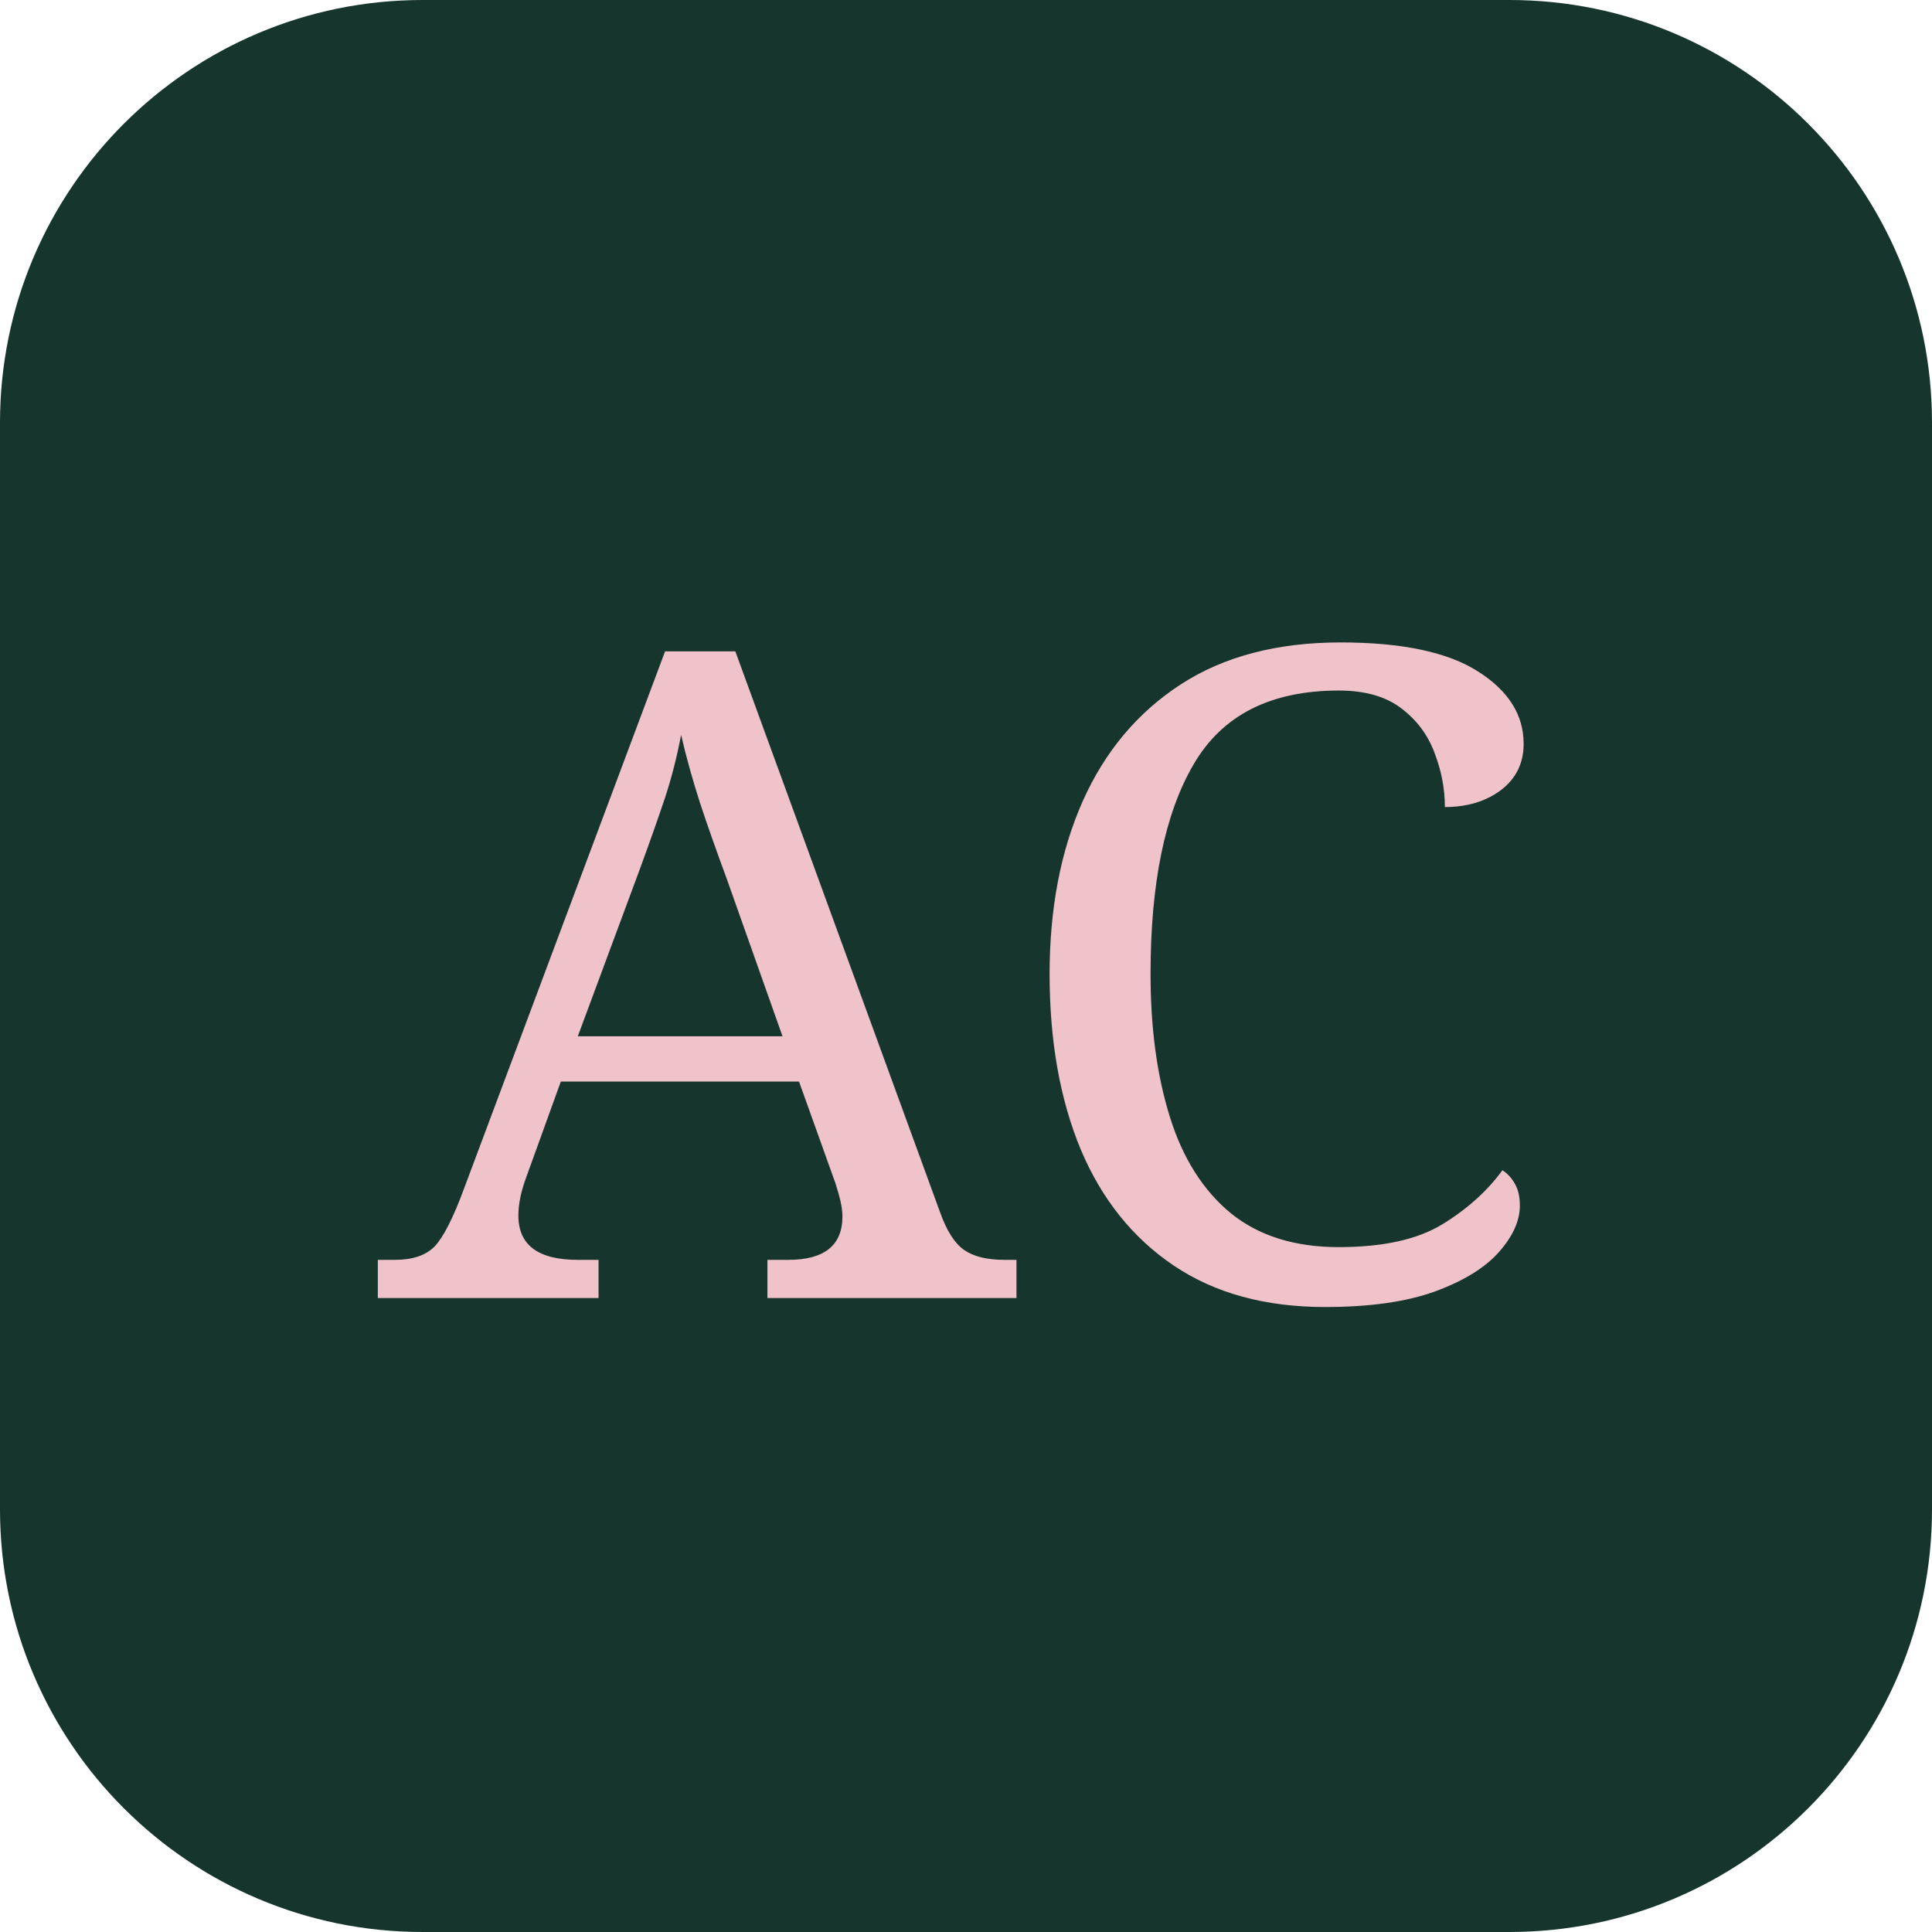
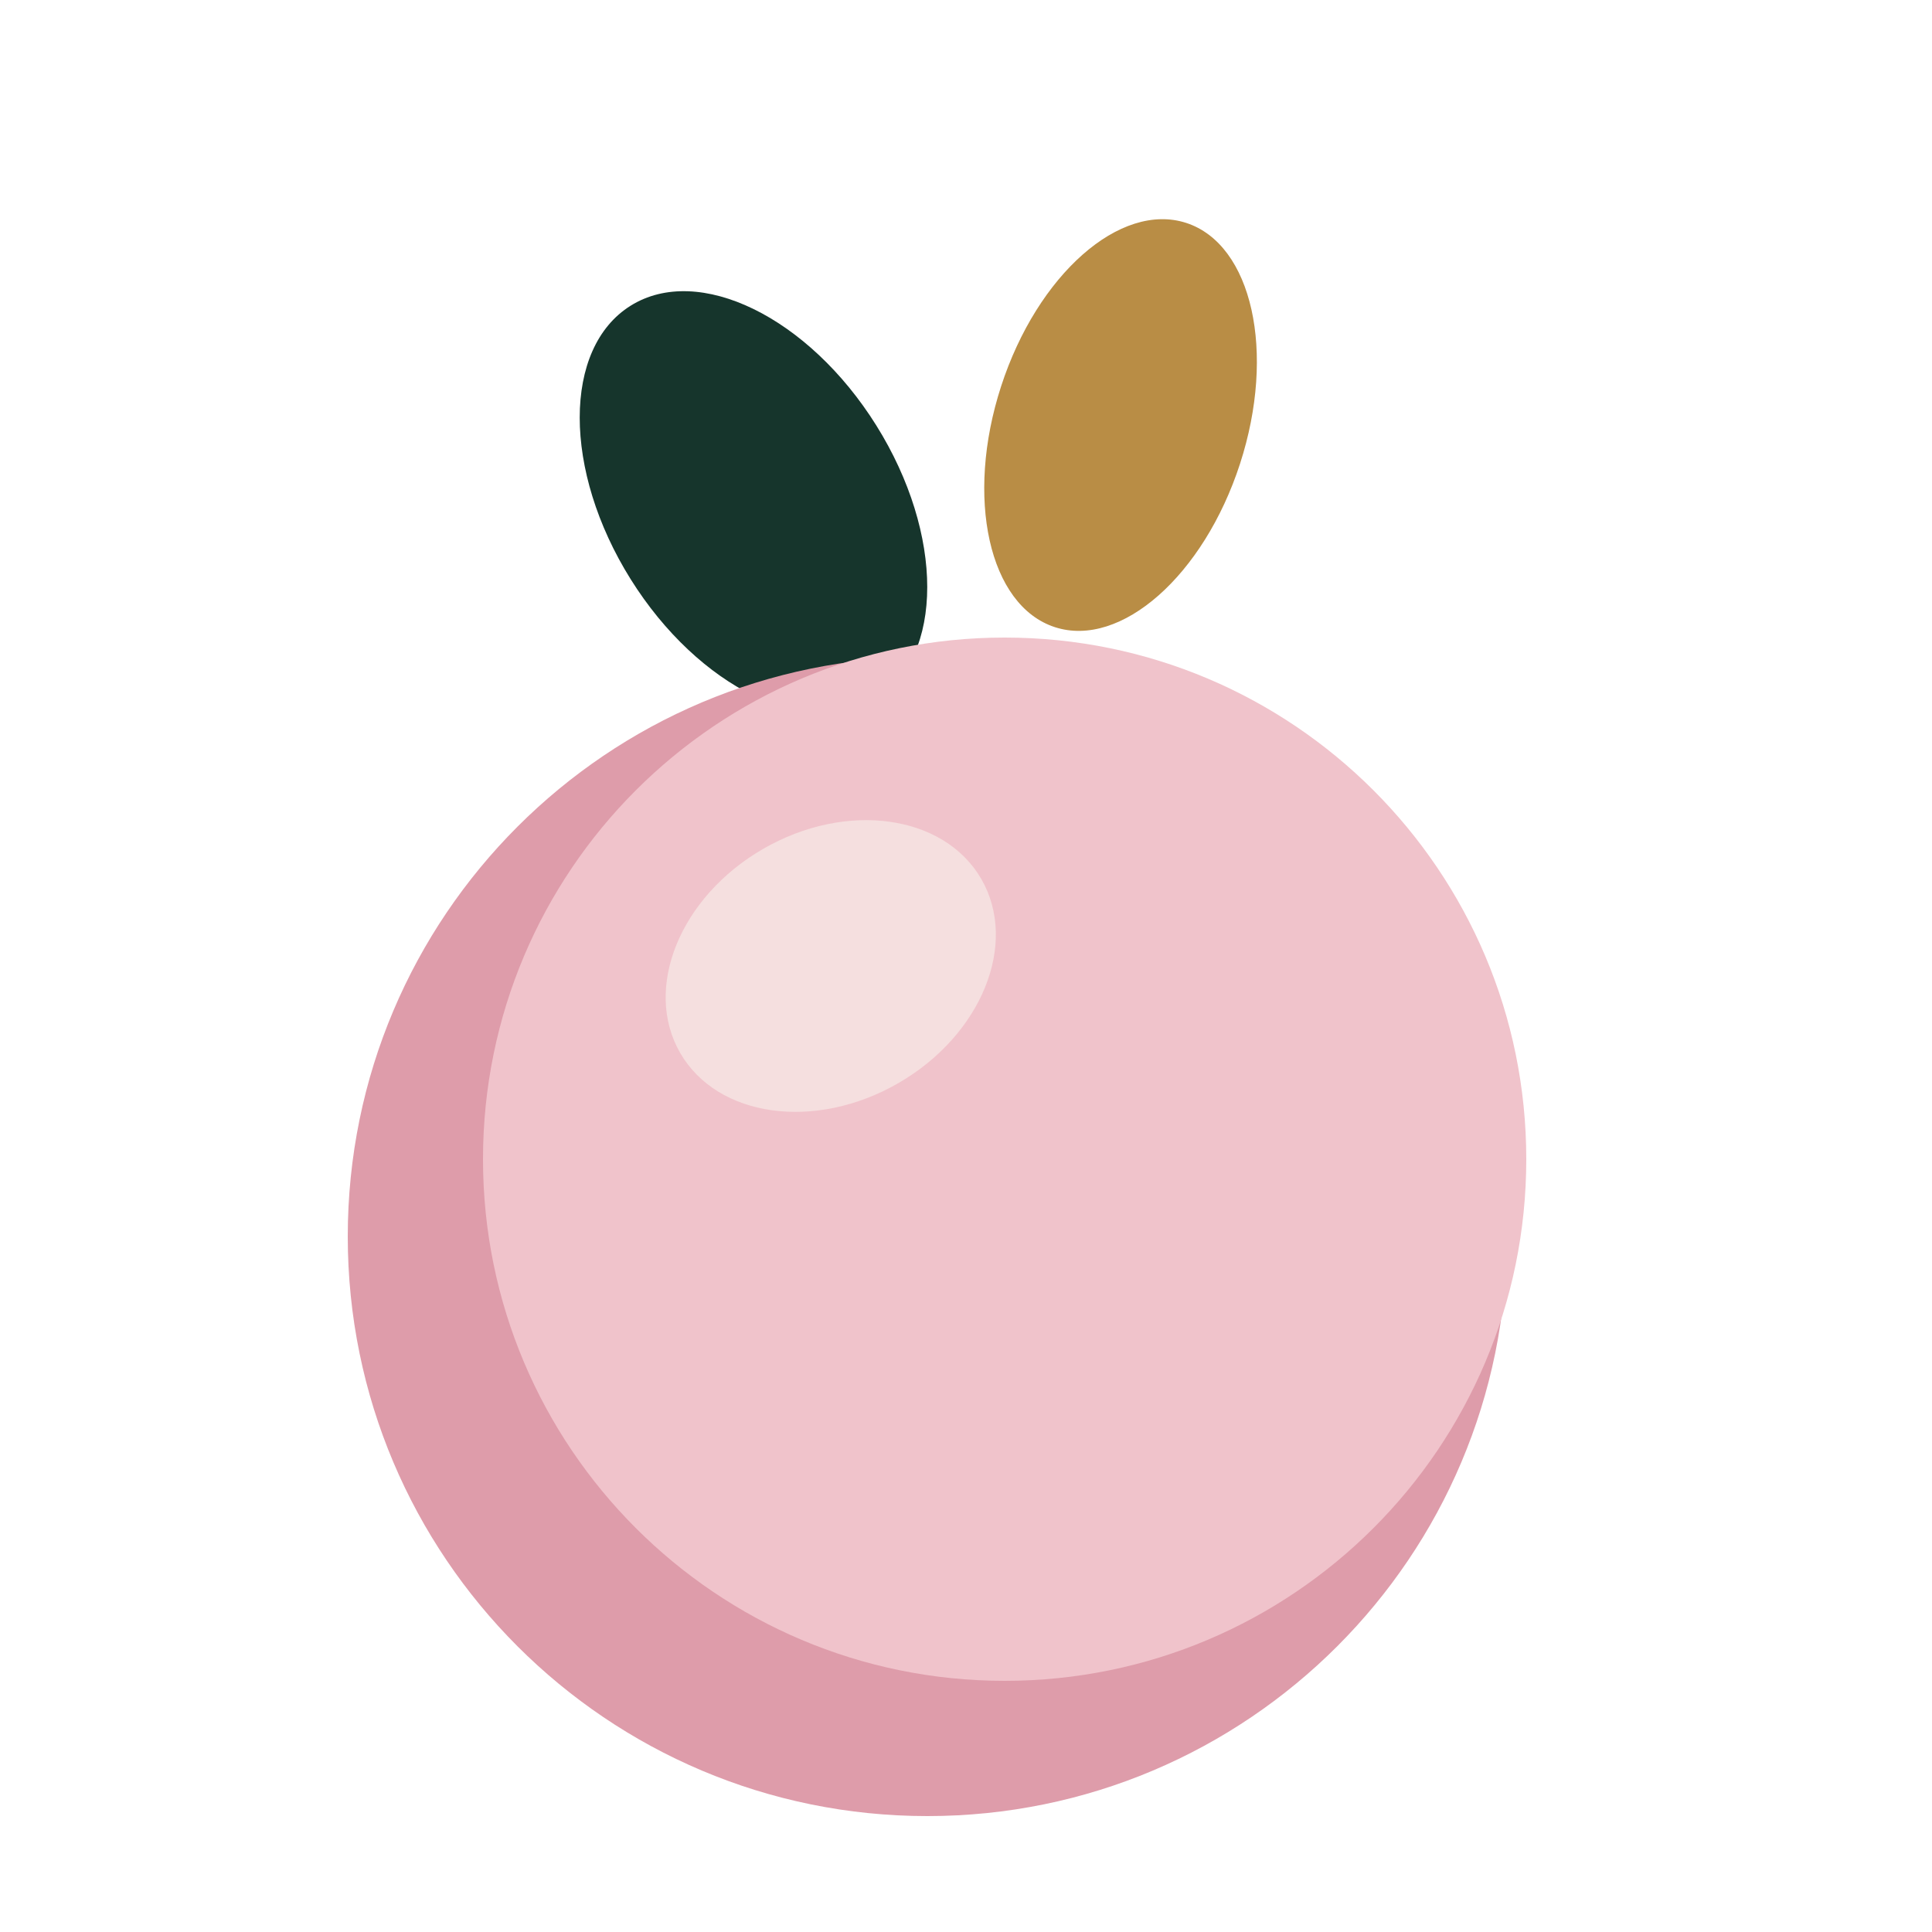
- <svg xmlns="http://www.w3.org/2000/svg" viewBox="0 0 64 64">
-   <rect width="64" height="64" rx="14" fill="#16352C" />
-   <text x="32" y="43" font-family="Georgia, serif" font-size="30" text-anchor="middle" fill="#F0C3CB">AC</text>
+ <svg xmlns="http://www.w3.org/2000/svg" viewBox="0 0 100 100">
+   <ellipse cx="39" cy="26" rx="7.5" ry="12" fill="#16352C" transform="rotate(-32 39 26)" />
+   <ellipse cx="58" cy="22" rx="6.5" ry="11" fill="#B98D45" transform="rotate(18 58 22)" />
+   <circle cx="48" cy="64" r="30" fill="#DE9CAA" />
+   <circle cx="52" cy="60" r="27" fill="#F0C3CB" />
+   <ellipse cx="43" cy="50" rx="9" ry="7" fill="#FAF5EE" opacity="0.55" transform="rotate(-30 43 50)" />
</svg>
